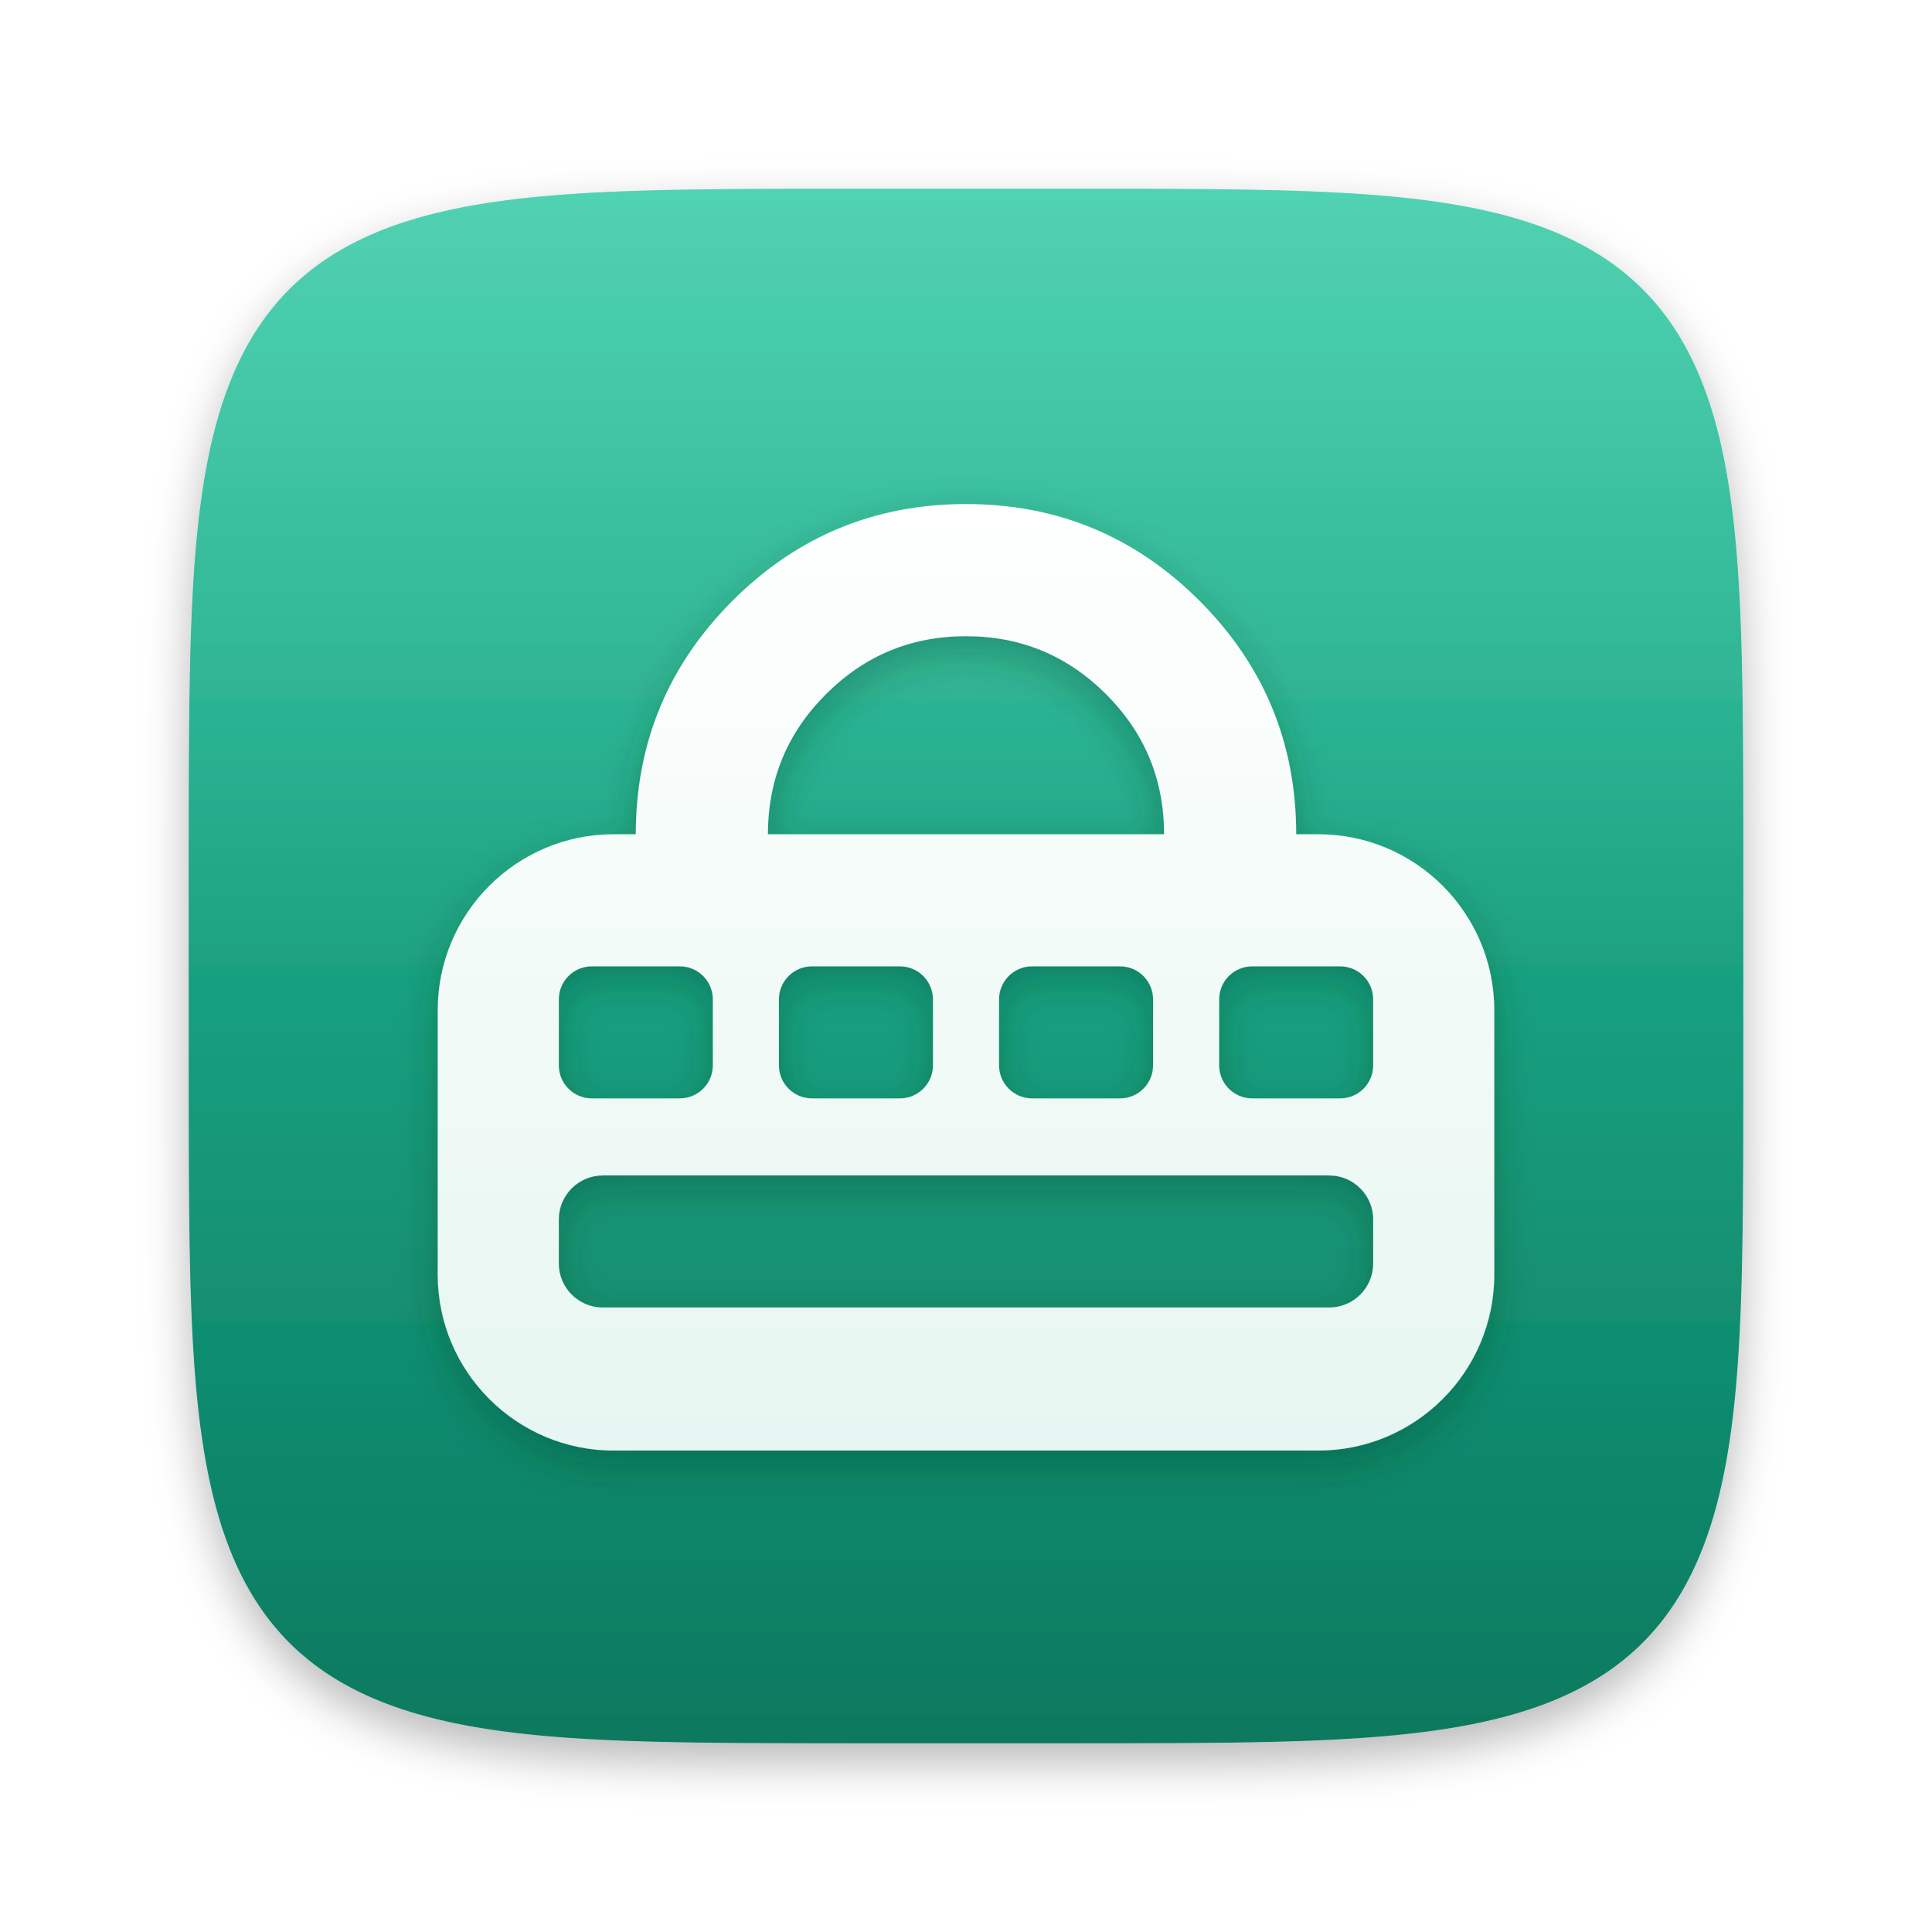
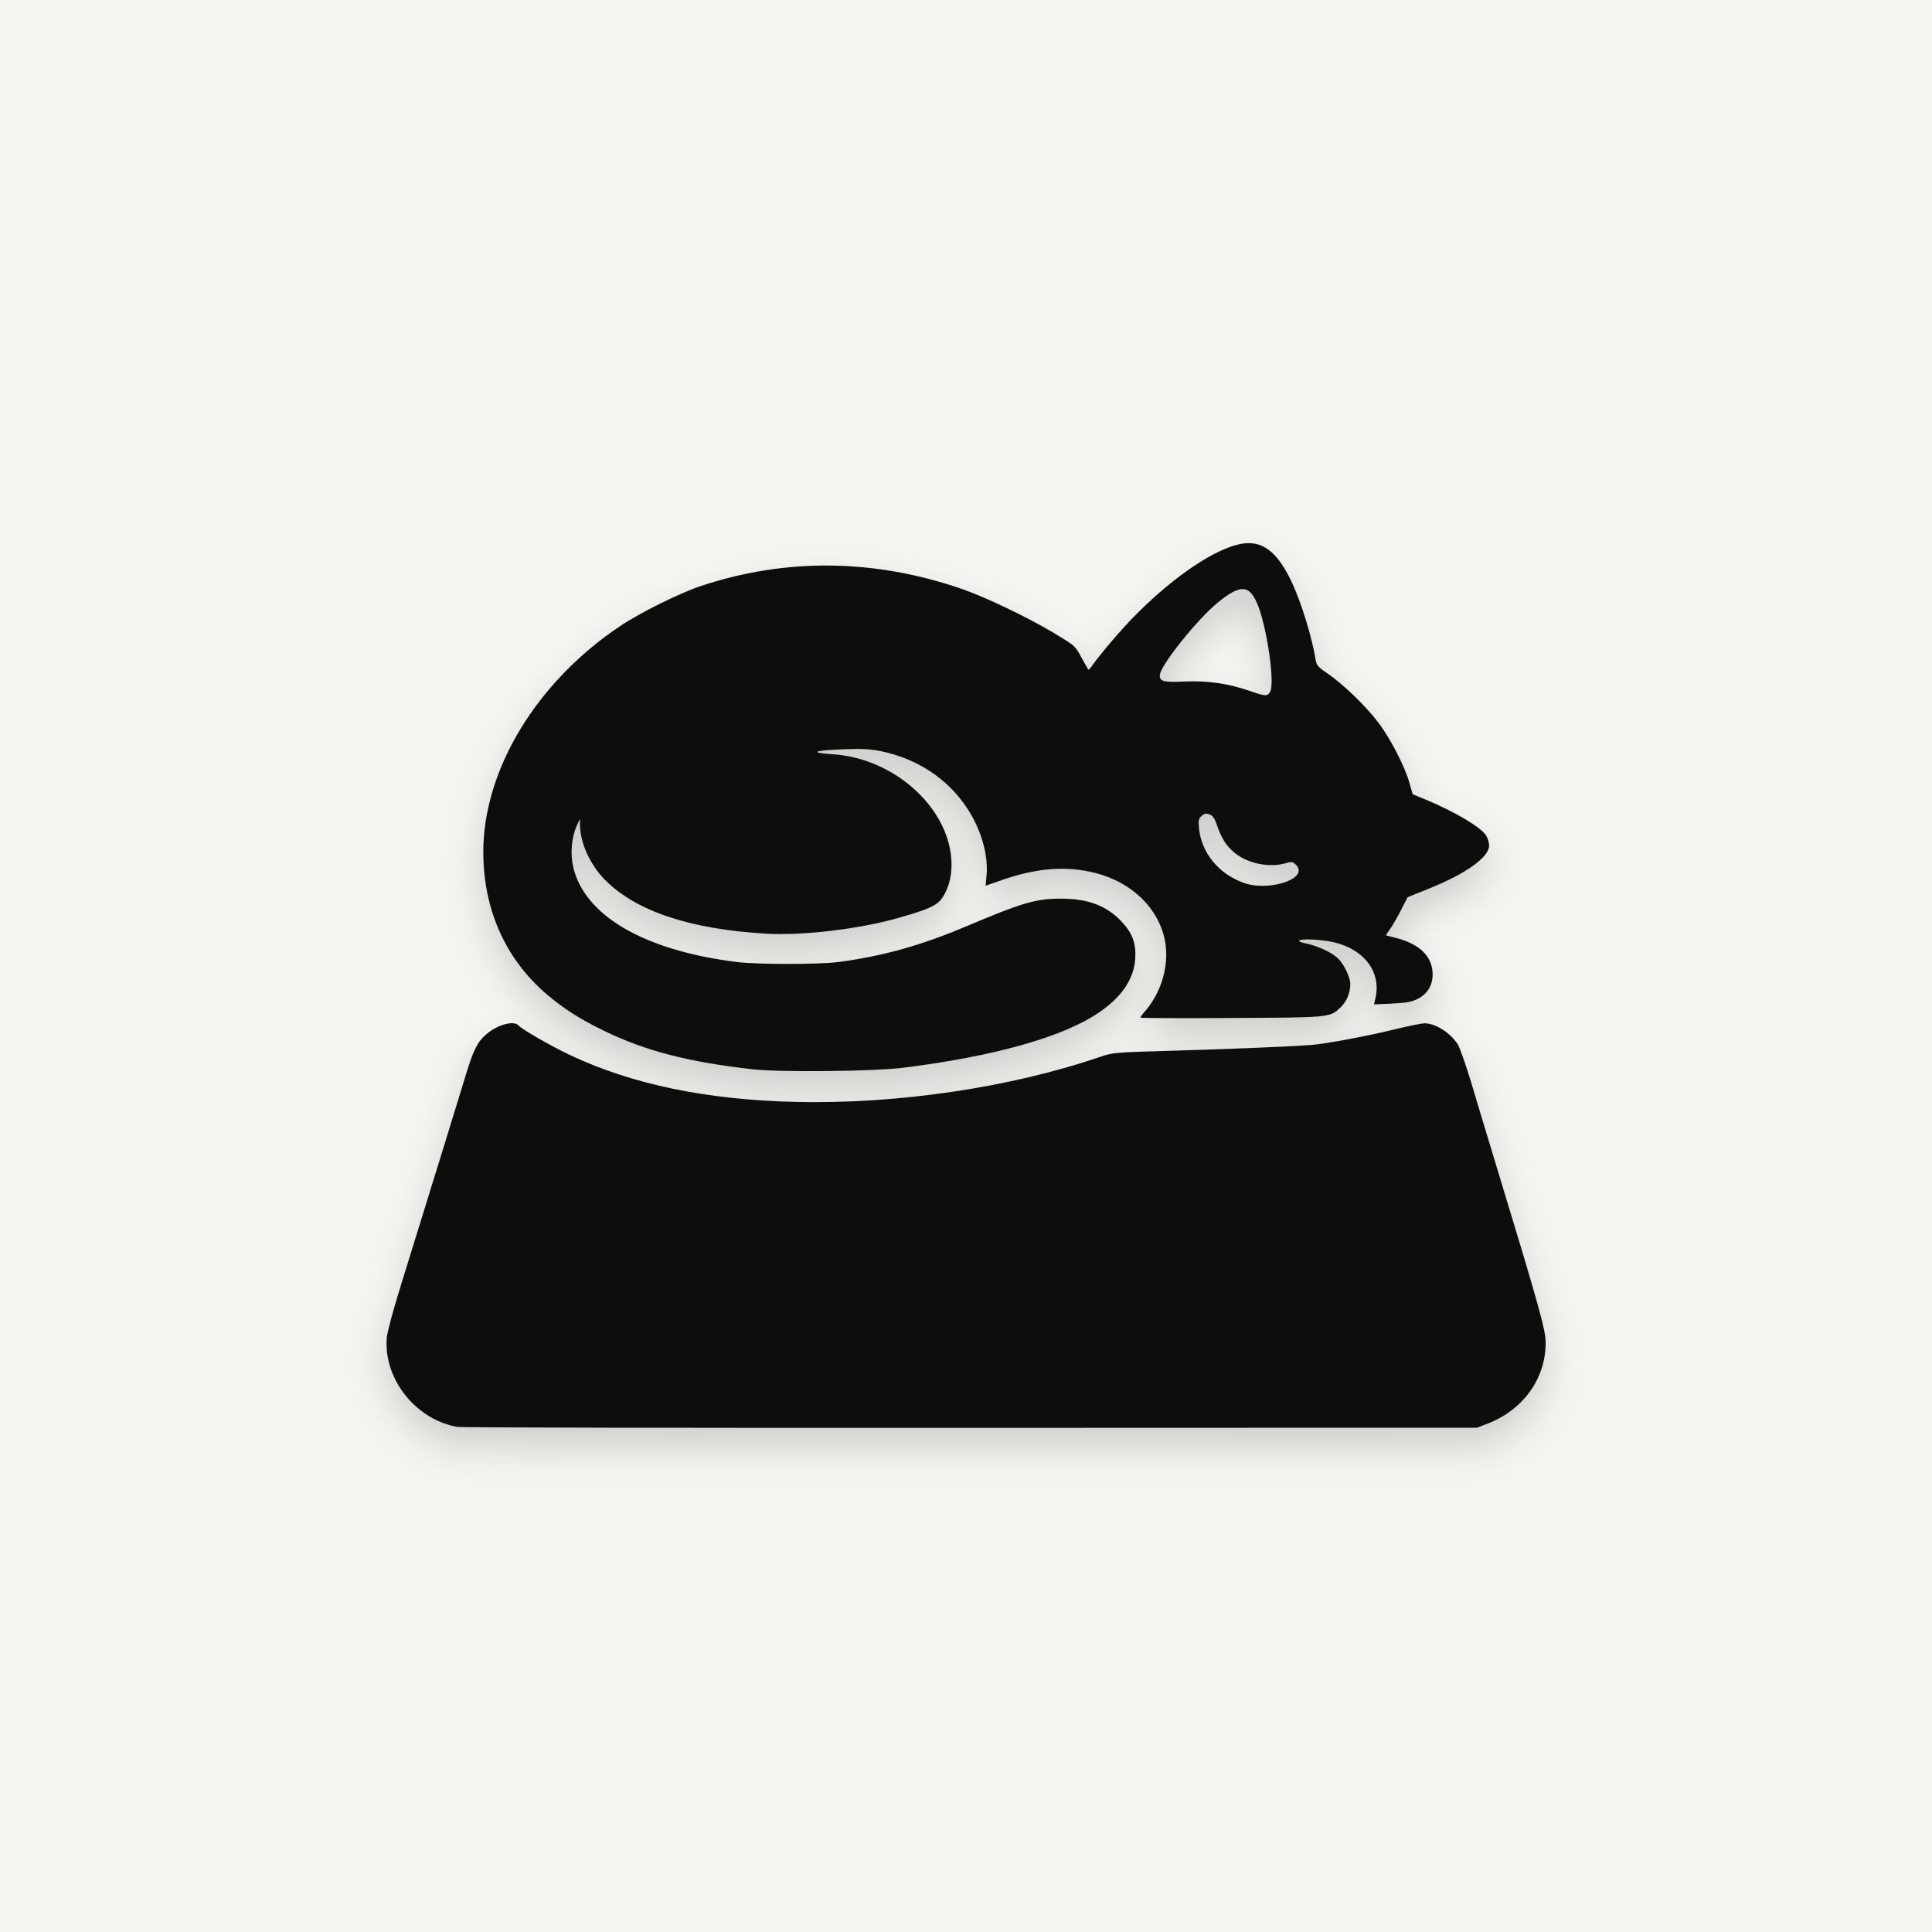
<svg xmlns="http://www.w3.org/2000/svg" viewBox="0 0 1024 1024" width="1024" height="1024" role="img" aria-labelledby="title">
  <defs>
-     <linearGradient id="bg" x1="0" y1="100" x2="0" y2="924" gradientUnits="userSpaceOnUse">
-       <stop offset="0" stop-color="#2BC9A2" />
-       <stop offset="1" stop-color="#08795F" />
-     </linearGradient>
-     <linearGradient id="gloss" x1="0" y1="100" x2="0" y2="520" gradientUnits="userSpaceOnUse">
-       <stop offset="0" stop-color="#FFFFFF" stop-opacity="0.18" />
-       <stop offset="1" stop-color="#FFFFFF" stop-opacity="0" />
-     </linearGradient>
-     <linearGradient id="lockfill" x1="0" y1="250" x2="0" y2="780" gradientUnits="userSpaceOnUse">
-       <stop offset="0" stop-color="#FFFFFF" />
-       <stop offset="1" stop-color="#E6F6F1" />
-     </linearGradient>
-     <filter id="shadow" x="-10%" y="-10%" width="120%" height="125%">
-       <feDropShadow dx="0" dy="10" stdDeviation="12" flood-color="#000" flood-opacity="0.28" />
-     </filter>
-     <filter id="markshadow" x="-10%" y="-10%" width="120%" height="125%">
-       <feDropShadow dx="0" dy="8" stdDeviation="10" flood-color="#04382B" flood-opacity="0.30" />
+     <filter id="s" x="-20%" y="-20%" width="140%" height="150%">
+       <feDropShadow dx="0" dy="10" stdDeviation="10" flood-color="#0A1A16" flood-opacity="0.16" />
    </filter>
  </defs>
-   <path fill="url(#bg)" filter="url(#shadow)" d="M924 512L923.99 573.83L923.97 593.59L923.94 607.95L923.9 619.65L923.84 629.7L923.77 638.6L923.69 646.64L923.6 654.01L923.49 660.85L923.37 667.24L923.24 673.26L923.1 678.95L922.94 684.36L922.77 689.52L922.59 694.46L922.39 699.21L922.18 703.77L921.96 708.17L921.73 712.42L921.48 716.53L921.23 720.52L920.96 724.39L920.67 728.15L920.37 731.81L920.07 735.37L919.74 738.85L919.41 742.23L919.06 745.54L918.7 748.78L918.33 751.94L917.94 755.03L917.54 758.06L917.13 761.02L916.7 763.93L916.26 766.77L915.81 769.57L915.35 772.31L914.87 775L914.38 777.64L913.88 780.24L913.36 782.79L912.83 785.29L912.28 787.76L911.73 790.18L911.16 792.56L910.57 794.91L909.98 797.22L909.36 799.49L908.74 801.73L908.1 803.93L907.45 806.1L906.79 808.23L906.11 810.34L905.41 812.41L904.71 814.45L903.99 816.47L903.25 818.45L902.5 820.41L901.74 822.34L900.96 824.24L900.17 826.11L899.37 827.96L898.55 829.78L897.71 831.58L896.87 833.35L896 835.1L895.12 836.83L894.23 838.53L893.32 840.21L892.4 841.86L891.46 843.5L890.51 845.11L889.54 846.7L888.56 848.27L887.56 849.81L886.55 851.34L885.52 852.85L884.48 854.33L883.42 855.8L882.34 857.24L881.25 858.67L880.14 860.08L879.01 861.46L877.87 862.83L876.71 864.18L875.54 865.52L874.34 866.83L873.14 868.13L871.91 869.41L870.67 870.67L869.41 871.91L868.13 873.14L866.83 874.34L865.52 875.54L864.18 876.71L862.83 877.87L861.46 879.01L860.08 880.14L858.67 881.25L857.24 882.34L855.8 883.42L854.33 884.48L852.85 885.52L851.34 886.55L849.81 887.56L848.27 888.56L846.7 889.54L845.11 890.51L843.5 891.46L841.86 892.4L840.21 893.32L838.53 894.23L836.83 895.12L835.1 896L833.35 896.87L831.58 897.71L829.78 898.55L827.96 899.37L826.11 900.17L824.24 900.96L822.34 901.74L820.41 902.5L818.45 903.25L816.47 903.99L814.45 904.71L812.41 905.41L810.34 906.11L808.23 906.79L806.1 907.45L803.93 908.1L801.73 908.74L799.49 909.36L797.22 909.98L794.91 910.57L792.56 911.16L790.18 911.73L787.76 912.28L785.29 912.83L782.79 913.36L780.24 913.88L777.64 914.38L775 914.87L772.31 915.35L769.57 915.81L766.77 916.26L763.93 916.7L761.02 917.13L758.06 917.54L755.03 917.94L751.94 918.33L748.78 918.7L745.54 919.06L742.23 919.41L738.85 919.74L735.37 920.07L731.81 920.37L728.15 920.67L724.39 920.96L720.52 921.23L716.53 921.48L712.42 921.73L708.17 921.96L703.77 922.18L699.21 922.39L694.46 922.59L689.52 922.77L684.36 922.94L678.95 923.1L673.26 923.24L667.24 923.37L660.85 923.49L654.01 923.6L646.64 923.69L638.6 923.77L629.7 923.84L619.65 923.9L607.95 923.94L593.59 923.97L573.83 923.99L512 924L450.17 923.99L430.41 923.97L416.05 923.94L404.35 923.9L394.3 923.84L385.4 923.77L377.36 923.69L369.99 923.6L363.15 923.49L356.76 923.37L350.74 923.24L345.05 923.1L339.64 922.94L334.48 922.77L329.54 922.59L324.79 922.39L320.23 922.18L315.83 921.96L311.58 921.73L307.47 921.48L303.48 921.23L299.61 920.96L295.85 920.67L292.19 920.37L288.63 920.07L285.15 919.74L281.77 919.41L278.46 919.06L275.22 918.7L272.06 918.33L268.97 917.94L265.94 917.54L262.98 917.13L260.07 916.7L257.23 916.26L254.43 915.81L251.69 915.35L249 914.87L246.36 914.38L243.76 913.88L241.21 913.36L238.71 912.83L236.24 912.28L233.82 911.73L231.44 911.16L229.09 910.57L226.78 909.98L224.51 909.36L222.27 908.74L220.07 908.1L217.9 907.45L215.77 906.79L213.66 906.11L211.59 905.41L209.55 904.71L207.53 903.99L205.55 903.25L203.59 902.5L201.66 901.74L199.76 900.96L197.89 900.17L196.04 899.37L194.22 898.55L192.42 897.71L190.65 896.87L188.9 896L187.17 895.12L185.47 894.23L183.79 893.32L182.14 892.4L180.5 891.46L178.89 890.51L177.3 889.54L175.73 888.56L174.19 887.56L172.66 886.55L171.15 885.52L169.67 884.48L168.2 883.42L166.76 882.34L165.33 881.25L163.92 880.14L162.54 879.01L161.17 877.87L159.82 876.71L158.48 875.54L157.17 874.34L155.87 873.14L154.59 871.91L153.33 870.67L152.09 869.41L150.86 868.13L149.66 866.83L148.46 865.52L147.29 864.18L146.13 862.83L144.99 861.46L143.86 860.08L142.75 858.67L141.66 857.24L140.58 855.8L139.52 854.33L138.48 852.85L137.45 851.34L136.44 849.81L135.44 848.27L134.46 846.7L133.49 845.11L132.54 843.5L131.6 841.86L130.68 840.21L129.77 838.53L128.88 836.83L128 835.1L127.13 833.35L126.29 831.58L125.45 829.78L124.63 827.96L123.83 826.11L123.04 824.24L122.26 822.34L121.5 820.41L120.75 818.45L120.01 816.47L119.29 814.45L118.59 812.41L117.89 810.34L117.21 808.23L116.55 806.1L115.9 803.93L115.26 801.73L114.64 799.49L114.02 797.22L113.43 794.91L112.84 792.56L112.27 790.18L111.72 787.76L111.17 785.29L110.64 782.79L110.12 780.24L109.62 777.64L109.13 775L108.65 772.31L108.19 769.57L107.74 766.77L107.3 763.93L106.87 761.02L106.46 758.06L106.06 755.03L105.67 751.94L105.3 748.78L104.94 745.54L104.59 742.23L104.26 738.85L103.93 735.37L103.63 731.81L103.33 728.15L103.04 724.39L102.77 720.52L102.52 716.53L102.27 712.42L102.04 708.17L101.82 703.77L101.61 699.21L101.41 694.46L101.23 689.52L101.06 684.36L100.9 678.95L100.76 673.26L100.63 667.24L100.51 660.85L100.4 654.01L100.31 646.64L100.23 638.6L100.16 629.7L100.1 619.65L100.06 607.95L100.03 593.59L100.01 573.83L100 512L100.01 450.17L100.03 430.41L100.06 416.05L100.1 404.35L100.16 394.3L100.23 385.4L100.31 377.36L100.4 369.99L100.51 363.15L100.63 356.76L100.76 350.74L100.9 345.05L101.06 339.64L101.23 334.48L101.41 329.54L101.61 324.79L101.82 320.23L102.04 315.83L102.27 311.58L102.52 307.47L102.77 303.48L103.04 299.61L103.33 295.85L103.63 292.19L103.93 288.63L104.26 285.15L104.59 281.77L104.94 278.46L105.3 275.22L105.67 272.06L106.06 268.97L106.46 265.94L106.87 262.98L107.3 260.07L107.74 257.23L108.19 254.43L108.65 251.69L109.13 249L109.62 246.36L110.12 243.76L110.64 241.21L111.17 238.71L111.72 236.24L112.27 233.82L112.84 231.44L113.43 229.09L114.02 226.78L114.64 224.51L115.26 222.27L115.9 220.07L116.55 217.9L117.21 215.77L117.89 213.66L118.59 211.59L119.29 209.55L120.01 207.53L120.75 205.55L121.5 203.59L122.26 201.66L123.04 199.76L123.83 197.89L124.63 196.04L125.45 194.22L126.29 192.42L127.13 190.65L128 188.9L128.88 187.17L129.77 185.47L130.68 183.79L131.6 182.14L132.54 180.5L133.49 178.89L134.46 177.3L135.44 175.73L136.44 174.19L137.45 172.66L138.48 171.15L139.52 169.67L140.58 168.2L141.66 166.76L142.75 165.33L143.86 163.92L144.99 162.54L146.13 161.17L147.29 159.82L148.46 158.48L149.66 157.17L150.86 155.87L152.09 154.59L153.33 153.33L154.59 152.09L155.87 150.86L157.17 149.66L158.48 148.46L159.82 147.29L161.17 146.13L162.54 144.99L163.92 143.86L165.33 142.75L166.76 141.66L168.2 140.58L169.67 139.52L171.15 138.48L172.66 137.45L174.19 136.44L175.73 135.44L177.3 134.46L178.89 133.49L180.5 132.54L182.14 131.6L183.79 130.68L185.47 129.77L187.17 128.88L188.9 128L190.65 127.13L192.42 126.29L194.22 125.45L196.04 124.63L197.89 123.83L199.76 123.04L201.66 122.26L203.59 121.5L205.55 120.75L207.53 120.01L209.55 119.29L211.59 118.59L213.66 117.89L215.77 117.21L217.9 116.55L220.07 115.9L222.27 115.26L224.51 114.64L226.78 114.02L229.09 113.43L231.44 112.84L233.82 112.27L236.24 111.72L238.71 111.17L241.21 110.64L243.76 110.12L246.36 109.62L249 109.13L251.69 108.65L254.43 108.19L257.23 107.74L260.07 107.3L262.98 106.87L265.94 106.46L268.97 106.06L272.06 105.67L275.22 105.3L278.46 104.94L281.77 104.59L285.15 104.26L288.63 103.93L292.19 103.63L295.85 103.33L299.61 103.04L303.48 102.77L307.47 102.52L311.58 102.27L315.83 102.04L320.23 101.82L324.79 101.61L329.54 101.41L334.48 101.23L339.64 101.06L345.05 100.9L350.74 100.76L356.76 100.63L363.15 100.51L369.99 100.4L377.36 100.31L385.4 100.23L394.3 100.16L404.35 100.1L416.05 100.06L430.41 100.03L450.17 100.01L512 100L573.83 100.01L593.59 100.03L607.95 100.06L619.65 100.1L629.7 100.16L638.6 100.23L646.64 100.31L654.01 100.4L660.85 100.51L667.24 100.63L673.26 100.76L678.95 100.9L684.36 101.06L689.52 101.23L694.46 101.41L699.21 101.61L703.77 101.82L708.17 102.04L712.42 102.27L716.53 102.52L720.52 102.77L724.39 103.04L728.15 103.33L731.81 103.63L735.37 103.93L738.85 104.26L742.23 104.59L745.54 104.94L748.78 105.3L751.94 105.67L755.03 106.06L758.06 106.46L761.02 106.87L763.93 107.3L766.77 107.74L769.57 108.19L772.31 108.65L775 109.13L777.64 109.62L780.24 110.12L782.79 110.64L785.29 111.17L787.76 111.72L790.18 112.27L792.56 112.84L794.91 113.43L797.22 114.02L799.49 114.64L801.73 115.26L803.93 115.9L806.1 116.55L808.23 117.21L810.34 117.89L812.41 118.59L814.45 119.29L816.47 120.01L818.45 120.75L820.41 121.5L822.34 122.26L824.24 123.04L826.11 123.83L827.96 124.63L829.78 125.45L831.58 126.29L833.35 127.13L835.1 128L836.83 128.88L838.53 129.77L840.21 130.68L841.86 131.6L843.5 132.54L845.11 133.49L846.7 134.46L848.27 135.44L849.81 136.44L851.34 137.45L852.85 138.48L854.33 139.52L855.8 140.58L857.24 141.66L858.67 142.75L860.08 143.86L861.46 144.99L862.83 146.13L864.18 147.29L865.52 148.46L866.83 149.66L868.13 150.86L869.41 152.09L870.67 153.33L871.91 154.59L873.14 155.87L874.34 157.17L875.54 158.48L876.71 159.82L877.87 161.17L879.01 162.54L880.14 163.92L881.25 165.33L882.34 166.76L883.42 168.2L884.48 169.67L885.52 171.15L886.55 172.66L887.56 174.19L888.56 175.73L889.54 177.3L890.51 178.89L891.46 180.5L892.4 182.14L893.32 183.79L894.23 185.47L895.12 187.17L896 188.9L896.87 190.65L897.71 192.42L898.55 194.22L899.37 196.04L900.17 197.89L900.96 199.76L901.74 201.66L902.5 203.59L903.25 205.55L903.99 207.53L904.71 209.55L905.41 211.59L906.11 213.66L906.79 215.77L907.45 217.9L908.1 220.07L908.74 222.27L909.36 224.51L909.98 226.78L910.57 229.09L911.16 231.44L911.73 233.82L912.28 236.24L912.83 238.71L913.36 241.21L913.88 243.76L914.38 246.36L914.87 249L915.35 251.69L915.81 254.43L916.26 257.23L916.7 260.07L917.13 262.98L917.54 265.94L917.94 268.97L918.33 272.06L918.7 275.22L919.06 278.46L919.41 281.77L919.74 285.15L920.07 288.63L920.37 292.19L920.67 295.85L920.96 299.61L921.23 303.48L921.48 307.47L921.73 311.58L921.96 315.83L922.18 320.23L922.39 324.79L922.59 329.54L922.77 334.48L922.94 339.64L923.1 345.05L923.24 350.74L923.37 356.76L923.49 363.15L923.6 369.99L923.69 377.36L923.77 385.4L923.84 394.3L923.9 404.35L923.94 416.05L923.97 430.41L923.99 450.17Z" />
-   <path fill="url(#gloss)" d="M924 512L923.99 573.83L923.97 593.59L923.94 607.95L923.9 619.65L923.84 629.7L923.77 638.6L923.69 646.64L923.6 654.01L923.49 660.85L923.37 667.24L923.24 673.26L923.1 678.95L922.94 684.36L922.77 689.52L922.59 694.46L922.39 699.21L922.18 703.77L921.96 708.17L921.73 712.42L921.48 716.53L921.23 720.52L920.96 724.39L920.67 728.15L920.37 731.81L920.07 735.37L919.74 738.85L919.41 742.23L919.06 745.54L918.7 748.78L918.33 751.94L917.94 755.03L917.54 758.06L917.13 761.02L916.7 763.93L916.26 766.77L915.81 769.57L915.35 772.31L914.87 775L914.38 777.64L913.88 780.24L913.36 782.79L912.83 785.29L912.28 787.76L911.73 790.18L911.16 792.56L910.57 794.91L909.98 797.22L909.36 799.49L908.74 801.73L908.1 803.93L907.45 806.1L906.79 808.23L906.11 810.34L905.41 812.41L904.71 814.45L903.99 816.47L903.25 818.45L902.5 820.41L901.74 822.34L900.96 824.24L900.17 826.11L899.37 827.96L898.55 829.78L897.71 831.58L896.87 833.35L896 835.1L895.12 836.83L894.23 838.53L893.32 840.21L892.4 841.86L891.46 843.5L890.51 845.11L889.54 846.7L888.56 848.27L887.56 849.81L886.55 851.34L885.52 852.85L884.48 854.33L883.42 855.8L882.34 857.24L881.25 858.67L880.14 860.08L879.01 861.46L877.87 862.83L876.71 864.18L875.54 865.52L874.34 866.83L873.14 868.13L871.91 869.41L870.67 870.67L869.41 871.91L868.13 873.14L866.83 874.34L865.52 875.54L864.18 876.71L862.83 877.87L861.46 879.01L860.08 880.14L858.67 881.25L857.24 882.34L855.8 883.42L854.33 884.48L852.85 885.52L851.34 886.55L849.81 887.56L848.27 888.56L846.7 889.54L845.11 890.51L843.5 891.46L841.86 892.4L840.21 893.32L838.53 894.23L836.83 895.12L835.1 896L833.35 896.87L831.58 897.71L829.78 898.55L827.96 899.37L826.11 900.17L824.24 900.96L822.34 901.74L820.41 902.5L818.45 903.25L816.47 903.99L814.45 904.71L812.41 905.41L810.34 906.11L808.23 906.79L806.1 907.45L803.93 908.1L801.73 908.74L799.49 909.36L797.22 909.98L794.91 910.57L792.56 911.16L790.18 911.73L787.76 912.28L785.29 912.83L782.79 913.36L780.24 913.88L777.64 914.38L775 914.87L772.31 915.35L769.57 915.81L766.77 916.26L763.93 916.7L761.02 917.13L758.06 917.54L755.03 917.94L751.94 918.33L748.78 918.7L745.54 919.06L742.23 919.41L738.85 919.74L735.37 920.07L731.81 920.37L728.15 920.67L724.39 920.96L720.52 921.23L716.53 921.48L712.42 921.73L708.17 921.96L703.77 922.18L699.21 922.39L694.46 922.59L689.52 922.77L684.36 922.94L678.95 923.1L673.26 923.24L667.24 923.37L660.85 923.49L654.01 923.6L646.64 923.69L638.6 923.77L629.7 923.84L619.65 923.9L607.95 923.94L593.59 923.97L573.83 923.99L512 924L450.17 923.99L430.41 923.97L416.05 923.94L404.35 923.9L394.3 923.84L385.4 923.77L377.36 923.69L369.99 923.6L363.15 923.49L356.76 923.37L350.74 923.24L345.05 923.1L339.64 922.94L334.48 922.77L329.54 922.59L324.79 922.39L320.23 922.18L315.83 921.96L311.58 921.73L307.47 921.48L303.48 921.23L299.61 920.96L295.85 920.67L292.19 920.37L288.63 920.07L285.15 919.74L281.77 919.41L278.46 919.06L275.22 918.7L272.06 918.33L268.97 917.94L265.94 917.54L262.98 917.13L260.07 916.7L257.23 916.26L254.43 915.81L251.69 915.35L249 914.87L246.36 914.38L243.76 913.88L241.21 913.36L238.71 912.83L236.24 912.28L233.82 911.73L231.44 911.16L229.09 910.57L226.78 909.98L224.51 909.36L222.27 908.74L220.07 908.1L217.9 907.45L215.77 906.79L213.66 906.11L211.59 905.41L209.55 904.71L207.53 903.99L205.55 903.25L203.59 902.5L201.66 901.74L199.76 900.96L197.89 900.17L196.04 899.37L194.22 898.55L192.42 897.71L190.65 896.87L188.9 896L187.17 895.12L185.47 894.23L183.79 893.32L182.14 892.4L180.5 891.46L178.89 890.51L177.3 889.54L175.73 888.56L174.19 887.56L172.66 886.55L171.15 885.52L169.67 884.48L168.2 883.42L166.76 882.34L165.33 881.25L163.92 880.14L162.54 879.01L161.17 877.87L159.82 876.71L158.48 875.54L157.17 874.34L155.87 873.14L154.59 871.91L153.33 870.67L152.09 869.41L150.86 868.13L149.66 866.83L148.46 865.52L147.29 864.18L146.13 862.83L144.99 861.46L143.86 860.08L142.75 858.67L141.66 857.24L140.58 855.8L139.52 854.33L138.48 852.85L137.45 851.34L136.44 849.81L135.44 848.27L134.46 846.7L133.49 845.11L132.54 843.5L131.6 841.86L130.68 840.21L129.77 838.53L128.88 836.83L128 835.1L127.13 833.35L126.29 831.58L125.45 829.78L124.63 827.96L123.83 826.11L123.04 824.24L122.26 822.34L121.5 820.41L120.75 818.45L120.01 816.47L119.29 814.45L118.59 812.41L117.89 810.34L117.21 808.23L116.55 806.1L115.9 803.93L115.26 801.73L114.64 799.49L114.02 797.22L113.43 794.91L112.84 792.56L112.27 790.18L111.72 787.76L111.17 785.29L110.64 782.79L110.12 780.24L109.62 777.64L109.13 775L108.65 772.31L108.19 769.57L107.74 766.77L107.3 763.93L106.87 761.02L106.46 758.06L106.06 755.03L105.67 751.94L105.3 748.78L104.94 745.54L104.59 742.23L104.26 738.85L103.93 735.37L103.63 731.81L103.33 728.15L103.04 724.39L102.77 720.52L102.52 716.53L102.27 712.42L102.04 708.17L101.82 703.77L101.61 699.21L101.41 694.46L101.23 689.52L101.06 684.36L100.9 678.95L100.76 673.26L100.63 667.24L100.51 660.85L100.4 654.01L100.31 646.64L100.23 638.6L100.16 629.7L100.1 619.65L100.06 607.95L100.03 593.59L100.01 573.83L100 512L100.01 450.17L100.03 430.41L100.06 416.05L100.1 404.35L100.16 394.3L100.23 385.4L100.31 377.36L100.4 369.99L100.51 363.15L100.63 356.76L100.76 350.74L100.9 345.05L101.06 339.64L101.23 334.48L101.41 329.54L101.61 324.79L101.82 320.23L102.04 315.83L102.27 311.58L102.52 307.47L102.77 303.48L103.04 299.61L103.33 295.85L103.63 292.19L103.93 288.63L104.26 285.15L104.59 281.77L104.94 278.46L105.3 275.22L105.67 272.06L106.06 268.97L106.46 265.94L106.87 262.98L107.3 260.07L107.74 257.23L108.19 254.43L108.65 251.69L109.13 249L109.62 246.36L110.12 243.76L110.64 241.21L111.17 238.71L111.72 236.24L112.27 233.82L112.84 231.44L113.43 229.09L114.02 226.78L114.64 224.51L115.26 222.27L115.9 220.07L116.55 217.9L117.21 215.77L117.89 213.66L118.59 211.59L119.29 209.55L120.01 207.53L120.75 205.55L121.5 203.59L122.26 201.66L123.04 199.76L123.83 197.89L124.63 196.04L125.45 194.22L126.29 192.42L127.13 190.65L128 188.9L128.88 187.17L129.77 185.47L130.68 183.79L131.6 182.14L132.54 180.5L133.49 178.89L134.46 177.3L135.44 175.73L136.44 174.19L137.45 172.66L138.48 171.15L139.52 169.67L140.58 168.2L141.66 166.76L142.75 165.33L143.86 163.92L144.99 162.54L146.13 161.17L147.29 159.82L148.46 158.48L149.66 157.17L150.86 155.87L152.09 154.59L153.33 153.33L154.59 152.09L155.87 150.86L157.17 149.66L158.48 148.46L159.82 147.29L161.17 146.13L162.54 144.99L163.92 143.86L165.33 142.75L166.76 141.66L168.2 140.58L169.67 139.52L171.15 138.48L172.66 137.45L174.19 136.44L175.73 135.44L177.3 134.46L178.89 133.49L180.5 132.54L182.14 131.6L183.79 130.68L185.47 129.77L187.17 128.88L188.9 128L190.65 127.13L192.42 126.29L194.22 125.45L196.04 124.63L197.89 123.83L199.76 123.04L201.66 122.26L203.59 121.5L205.55 120.75L207.53 120.01L209.55 119.29L211.59 118.59L213.66 117.89L215.77 117.21L217.9 116.55L220.07 115.9L222.27 115.26L224.51 114.64L226.78 114.02L229.09 113.43L231.44 112.84L233.82 112.27L236.24 111.72L238.71 111.17L241.21 110.64L243.76 110.12L246.36 109.62L249 109.13L251.69 108.65L254.43 108.19L257.23 107.74L260.07 107.3L262.98 106.87L265.94 106.46L268.97 106.06L272.06 105.67L275.22 105.3L278.46 104.94L281.77 104.59L285.15 104.26L288.63 103.93L292.19 103.63L295.85 103.33L299.61 103.04L303.48 102.77L307.47 102.52L311.58 102.27L315.83 102.04L320.23 101.82L324.79 101.61L329.54 101.41L334.48 101.23L339.64 101.06L345.05 100.9L350.74 100.76L356.76 100.63L363.15 100.51L369.99 100.4L377.36 100.31L385.4 100.23L394.3 100.16L404.35 100.1L416.05 100.06L430.41 100.03L450.17 100.01L512 100L573.83 100.01L593.59 100.03L607.95 100.06L619.65 100.1L629.7 100.16L638.6 100.23L646.64 100.31L654.01 100.4L660.85 100.51L667.24 100.63L673.26 100.76L678.95 100.9L684.36 101.06L689.52 101.23L694.46 101.41L699.21 101.61L703.77 101.82L708.17 102.04L712.42 102.27L716.53 102.52L720.52 102.77L724.39 103.04L728.15 103.33L731.81 103.63L735.37 103.93L738.85 104.26L742.23 104.59L745.54 104.94L748.78 105.3L751.94 105.67L755.03 106.06L758.06 106.46L761.02 106.87L763.93 107.3L766.77 107.74L769.57 108.19L772.31 108.65L775 109.13L777.64 109.62L780.24 110.12L782.79 110.64L785.29 111.17L787.76 111.72L790.18 112.27L792.56 112.84L794.91 113.43L797.22 114.02L799.49 114.64L801.73 115.26L803.93 115.9L806.1 116.55L808.23 117.21L810.34 117.89L812.41 118.59L814.45 119.29L816.47 120.01L818.45 120.75L820.41 121.5L822.34 122.26L824.24 123.04L826.11 123.83L827.96 124.63L829.78 125.45L831.58 126.29L833.35 127.13L835.1 128L836.83 128.88L838.53 129.77L840.21 130.68L841.86 131.6L843.5 132.54L845.11 133.49L846.7 134.46L848.27 135.44L849.81 136.44L851.34 137.45L852.85 138.48L854.33 139.52L855.8 140.58L857.24 141.66L858.67 142.75L860.08 143.86L861.46 144.99L862.83 146.13L864.18 147.29L865.52 148.46L866.83 149.66L868.13 150.86L869.41 152.09L870.67 153.33L871.91 154.59L873.14 155.87L874.34 157.17L875.54 158.48L876.71 159.82L877.87 161.17L879.01 162.54L880.14 163.92L881.25 165.33L882.34 166.76L883.42 168.2L884.48 169.67L885.52 171.15L886.55 172.66L887.56 174.19L888.56 175.73L889.54 177.3L890.51 178.89L891.46 180.5L892.4 182.14L893.32 183.79L894.23 185.47L895.12 187.17L896 188.9L896.87 190.65L897.71 192.42L898.55 194.22L899.37 196.04L900.17 197.89L900.96 199.76L901.74 201.66L902.5 203.59L903.25 205.55L903.99 207.53L904.71 209.55L905.41 211.59L906.11 213.66L906.79 215.77L907.45 217.9L908.1 220.07L908.74 222.27L909.36 224.51L909.98 226.78L910.57 229.09L911.16 231.44L911.73 233.82L912.28 236.24L912.83 238.71L913.36 241.21L913.88 243.76L914.38 246.36L914.87 249L915.35 251.69L915.81 254.43L916.26 257.23L916.7 260.07L917.13 262.98L917.54 265.94L917.94 268.97L918.33 272.06L918.7 275.22L919.06 278.46L919.41 281.77L919.74 285.15L920.07 288.63L920.37 292.19L920.67 295.85L920.96 299.61L921.23 303.48L921.48 307.47L921.73 311.58L921.96 315.83L922.18 320.23L922.39 324.79L922.59 329.54L922.77 334.48L922.94 339.64L923.1 345.05L923.24 350.74L923.37 356.76L923.49 363.15L923.6 369.99L923.69 377.36L923.77 385.4L923.84 394.3L923.9 404.35L923.94 416.05L923.97 430.41L923.99 450.17Z" />
-   <path fill="url(#lockfill)" filter="url(#markshadow)" d="M325.33 442.17L337 442.17Q337 369.68 388.26 318.42Q439.51 267.17 512 267.17Q584.49 267.17 635.74 318.42Q687 369.68 687 442.17L698.67 442.17C750.21 442.17 792 483.95 792 535.5L792 675.5C792 727.05 750.21 768.83 698.67 768.83L325.33 768.83C273.79 768.83 232 727.05 232 675.5L232 535.5C232 483.95 273.79 442.17 325.33 442.17ZM319.5 623C306.61 623 296.17 633.45 296.17 646.33L296.17 669.67C296.17 682.55 306.61 693 319.5 693L704.5 693C717.39 693 727.83 682.55 727.83 669.67L727.83 646.33C727.83 633.45 717.39 623 704.5 623ZM407 442.17L617 442.17Q617 398.67 586.25 367.92Q555.49 337.17 512 337.17Q468.51 337.17 437.75 367.92Q407 398.67 407 442.17ZM313.67 512.17C304 512.17 296.17 520 296.17 529.67L296.17 564.67C296.17 574.33 304 582.17 313.67 582.17L360.33 582.17C370 582.17 377.83 574.33 377.83 564.67L377.83 529.67C377.83 520 370 512.17 360.33 512.17ZM430.33 512.17C420.67 512.17 412.83 520 412.83 529.67L412.83 564.67C412.83 574.33 420.67 582.17 430.33 582.17L477 582.17C486.66 582.17 494.5 574.33 494.5 564.67L494.5 529.67C494.5 520 486.66 512.17 477 512.17ZM547 512.17C537.34 512.17 529.5 520 529.5 529.67L529.5 564.67C529.5 574.33 537.34 582.17 547 582.17L593.67 582.17C603.33 582.17 611.17 574.33 611.17 564.67L611.17 529.67C611.17 520 603.33 512.17 593.67 512.17ZM663.67 512.17C654 512.17 646.17 520 646.17 529.67L646.17 564.67C646.17 574.33 654 582.17 663.67 582.17L710.33 582.17C720 582.17 727.83 574.33 727.83 564.67L727.83 529.67C727.83 520 720 512.17 710.33 512.17Z" />
+   <rect width="1024" height="1024" fill="#F4F4F1" />
+   <g filter="url(#s)">
+     <g transform="translate(73.9 97.4) scale(0.85571)">
+       <path d="M835.2 767.9C857.1 759.4 871.0 740.0 871.0 718.0C871.0 709.8 867.4 696.9 839.0 603.5C834.5 588.6 828.1 567.6 824.9 556.7C821.6 545.8 817.9 535.2 816.6 533.1C812.0 525.9 802.9 520.1 796.1 520.0C794.3 520.0 786.4 521.6 778.6 523.5C760.6 527.9 735.7 532.6 726.0 533.4C713.3 534.4 677.3 535.9 639.4 537.0C604.8 538.0 603.1 538.1 595.9 540.5C539.9 559.8 469.3 570.2 406.0 568.7C350.9 567.3 305.5 557.9 267.0 539.8C255.6 534.5 236.8 523.7 234.9 521.4C232.1 518.0 221.7 520.8 214.6 527.0C209.2 531.8 206.7 536.9 202.0 552.5C198.1 565.5 183.4 613.0 162.5 680.5C157.2 697.4 153.6 711.0 153.2 714.7C151.1 740.2 171.1 765.5 197.0 770.0C199.5 770.4 342.6 770.7 515.0 770.6L828.5 770.5L835.2 767.9ZM472.5 547.6C529.9 540.5 573.6 528.1 595.5 512.5C609.0 503.0 616.1 492.0 616.8 479.8C617.4 470.7 615.1 464.4 608.9 457.6C599.5 447.3 587.9 442.8 571.0 442.8C555.1 442.8 547.3 445.1 511.5 460.2C483.9 471.9 459.6 478.6 432.5 482.1C420.5 483.6 383.0 483.6 370.5 482.1C312.4 475.0 274.9 453.0 268.5 422.3C266.8 414.4 267.8 404.4 270.9 397.6L272.8 393.5L272.9 397.5C273.1 408.7 279.4 422.2 288.6 431.4C307.9 450.7 341.4 461.8 388.5 464.5C411.1 465.8 446.8 461.5 470.5 454.6C489.2 449.3 494.0 447.0 497.2 442.4C501.0 436.8 503.0 429.8 503.0 421.8C503.0 387.7 468.1 355.5 428.7 353.3C414.4 352.4 418.0 350.9 435.7 350.3C447.3 349.8 452.4 350.1 459.0 351.4C481.6 356.0 500.4 368.3 512.5 386.5C521.3 399.8 525.9 415.5 524.7 428.6L524.1 434.8L535.3 430.9C556.3 423.7 574.6 422.4 592.1 426.9C618.3 433.6 636.0 454.0 636.0 477.4C636.0 489.8 631.3 502.6 623.4 511.9C621.5 514.0 620.0 516.1 620.0 516.5C620.0 516.8 645.3 516.9 676.2 516.7C738.3 516.4 737.3 516.5 744.1 510.0C747.8 506.4 750.0 501.1 750.0 495.5C750.0 491.5 745.9 483.1 742.4 479.8C738.3 476.0 729.9 472.1 722.8 470.6C711.6 468.3 723.0 467.0 736.0 469.1C757.2 472.4 769.5 487.1 765.6 504.4L764.7 508.3L775.8 507.8C784.8 507.3 787.9 506.8 791.7 504.9C797.7 501.9 801.0 496.6 801.0 489.7C801.0 478.7 793.1 470.9 778.2 467.1L772.0 465.5L774.7 461.5C776.3 459.3 779.3 454.0 781.5 449.7L785.5 441.9L798.9 436.5C821.7 427.3 836.0 417.1 836.0 409.9C836.0 408.2 835.2 405.5 834.2 403.8C831.2 398.7 814.9 389.0 796.6 381.4L788.6 378.1L786.7 371.3C784.0 361.4 775.0 343.8 767.5 333.9C759.9 323.8 745.8 310.1 736.0 303.4C729.8 299.2 729.1 298.3 728.5 294.6C726.3 281.1 719.7 259.4 713.9 247.1C704.8 227.6 695.3 220.5 682.0 223.1C666.0 226.3 641.5 242.7 618.3 265.8C609.0 275.0 595.5 290.8 589.8 298.9C588.8 300.3 587.9 301.2 587.7 300.9C587.5 300.7 585.6 297.3 583.4 293.3C579.6 286.2 579.4 286.1 567.0 278.6C550.7 268.8 524.5 256.2 509.8 251.1C455.5 232.3 400.6 231.6 347.9 249.1C334.9 253.4 310.6 265.4 298.0 273.8C246.0 308.5 213.0 362.9 213.0 413.9C213.0 449.3 226.6 479.9 251.9 501.7C262.6 510.8 272.4 517.2 287.5 524.5C313.0 537.0 339.9 544.0 380.0 548.5C396.9 550.4 454.1 549.8 472.5 547.6ZM684.5 433.2C668.7 427.8 657.7 414.4 656.3 399.2C655.8 394.3 656.1 393.2 657.9 391.6C659.6 390.0 660.6 389.8 662.7 390.6C664.8 391.3 665.9 392.8 667.5 397.5C670.3 405.6 673.3 410.3 678.5 414.5C686.5 421.1 700.1 423.8 710.1 420.8C713.5 419.8 714.3 419.9 716.0 421.5C720.5 425.5 717.4 430.2 708.4 433.0C700.4 435.4 691.2 435.5 684.5 433.2ZM687.0 313.9C674.2 309.5 661.7 307.7 647.5 308.3C634.5 308.9 632.0 308.3 632.0 304.5C632.0 298.8 654.8 270.2 667.8 259.5C682.3 247.6 687.9 248.2 693.1 261.9C698.8 277.2 703.3 309.9 700.3 314.8C698.6 317.6 697.4 317.5 687.0 313.9Z" fill="#0A0A0A" fill-rule="nonzero" />
+     </g>
+   </g>
</svg>
